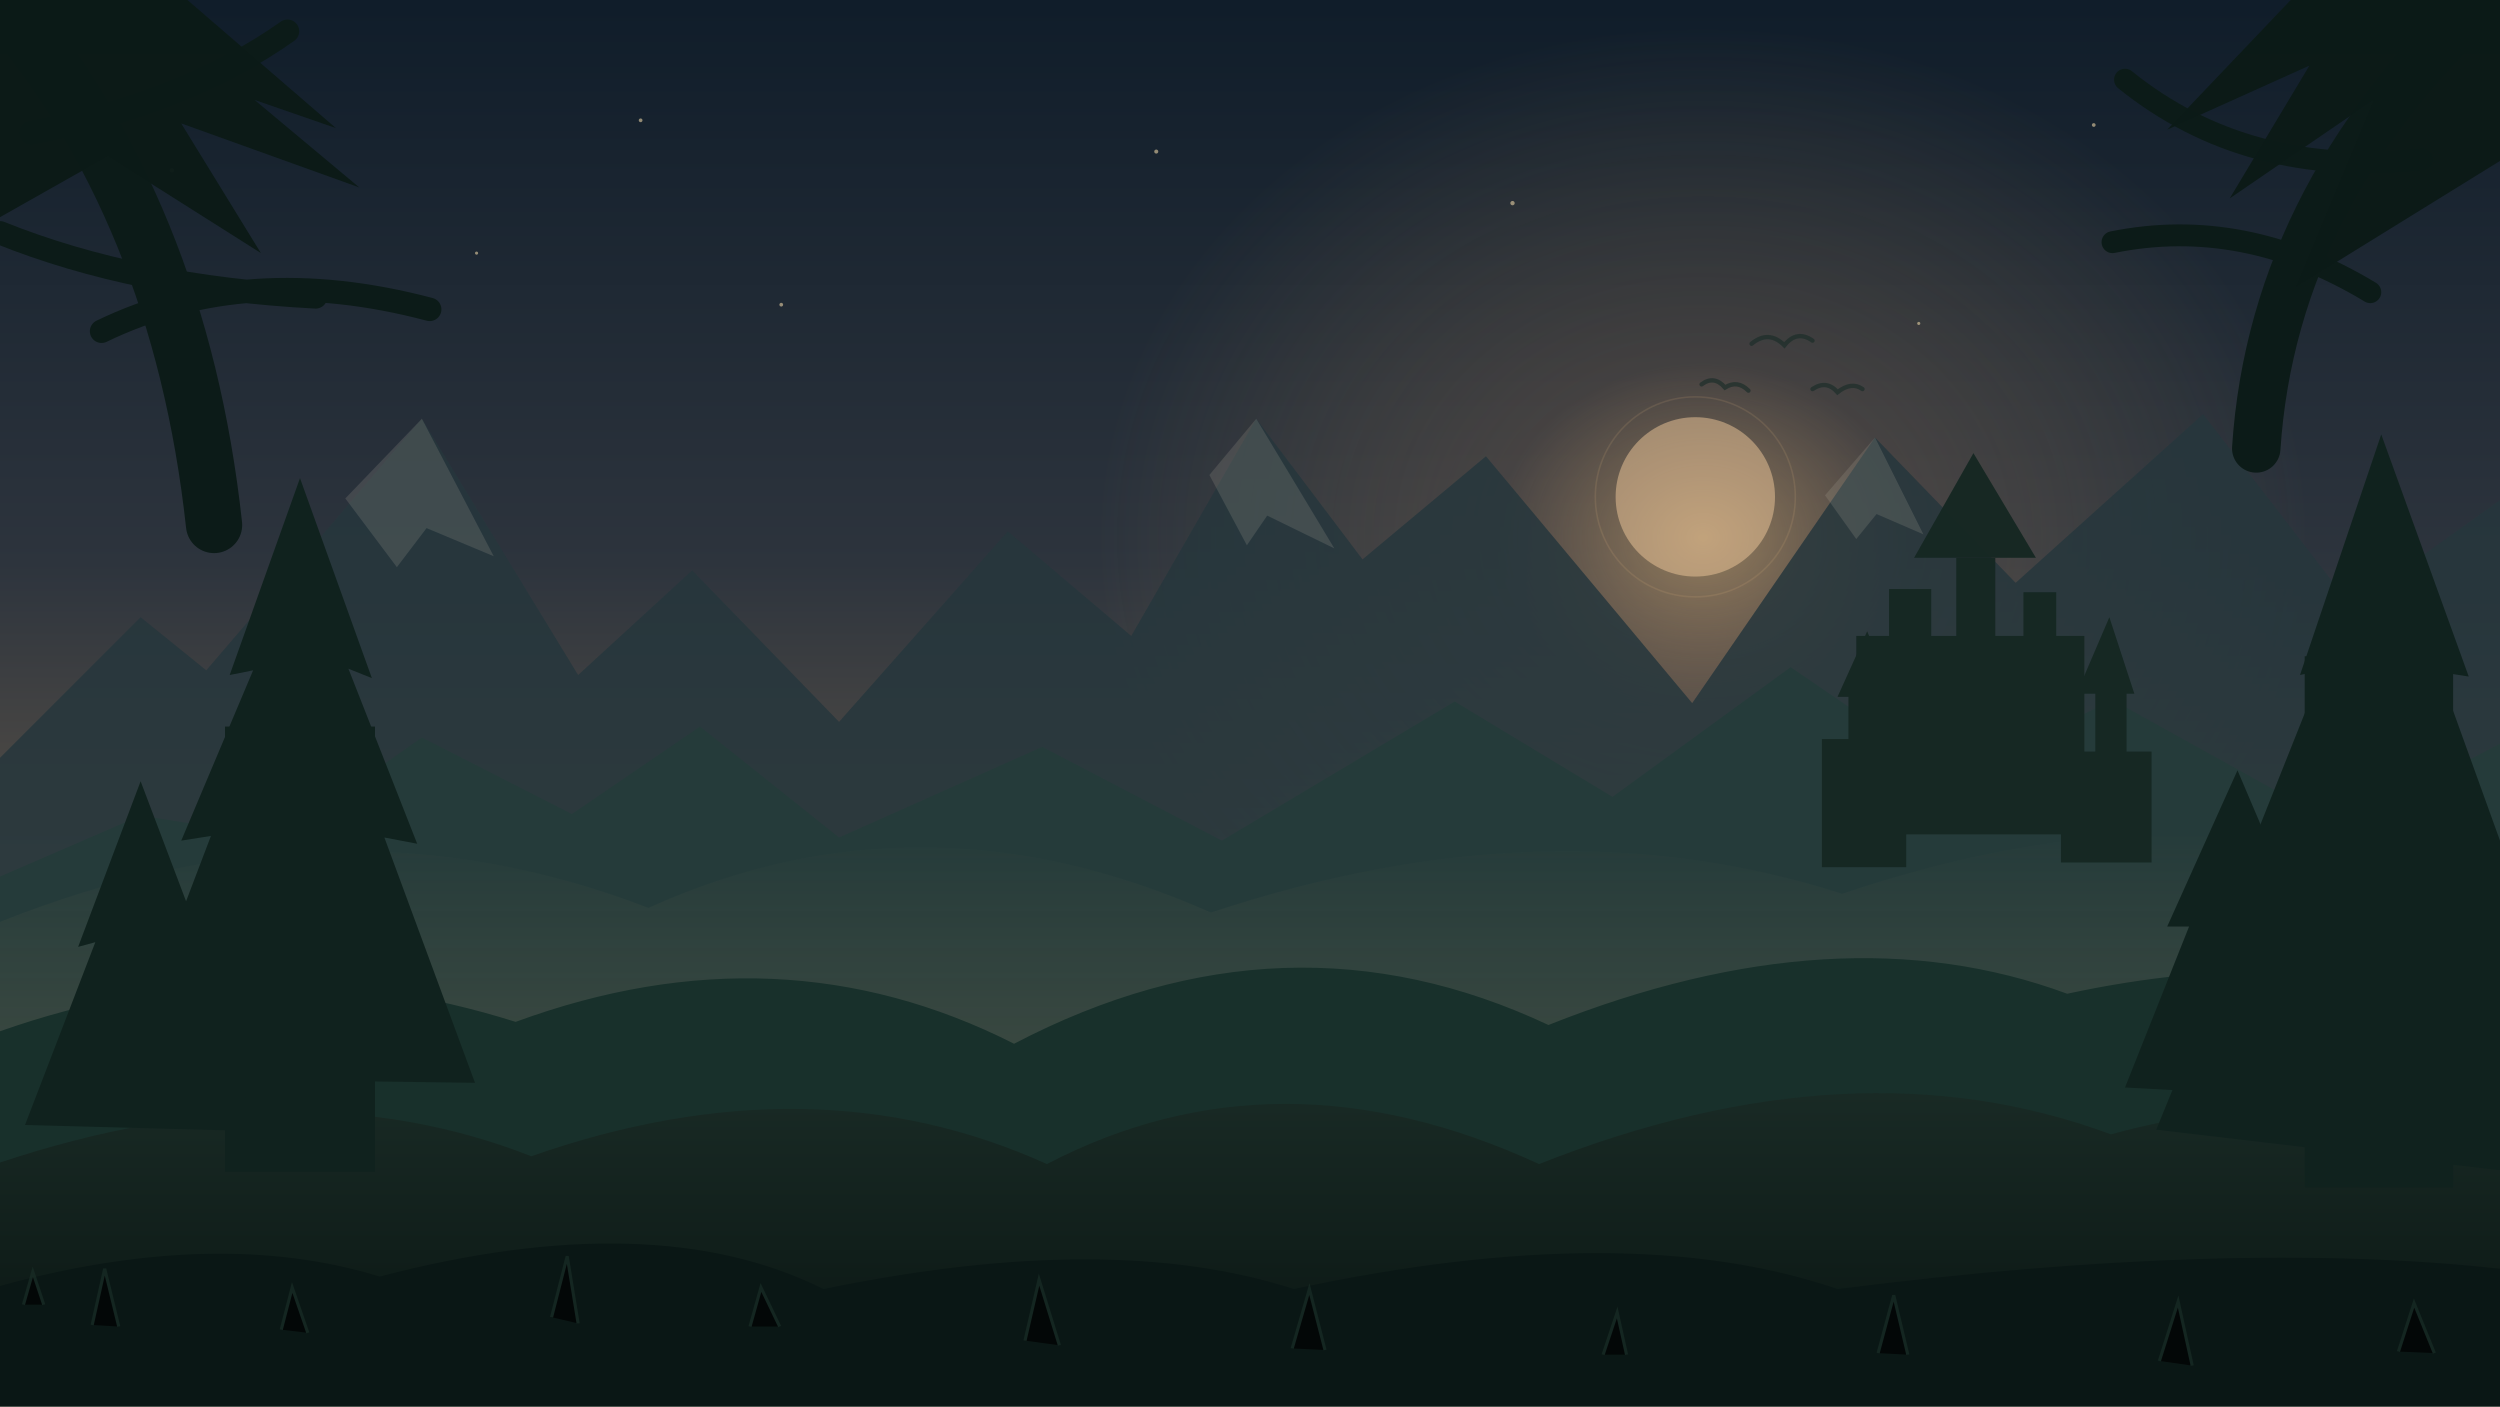
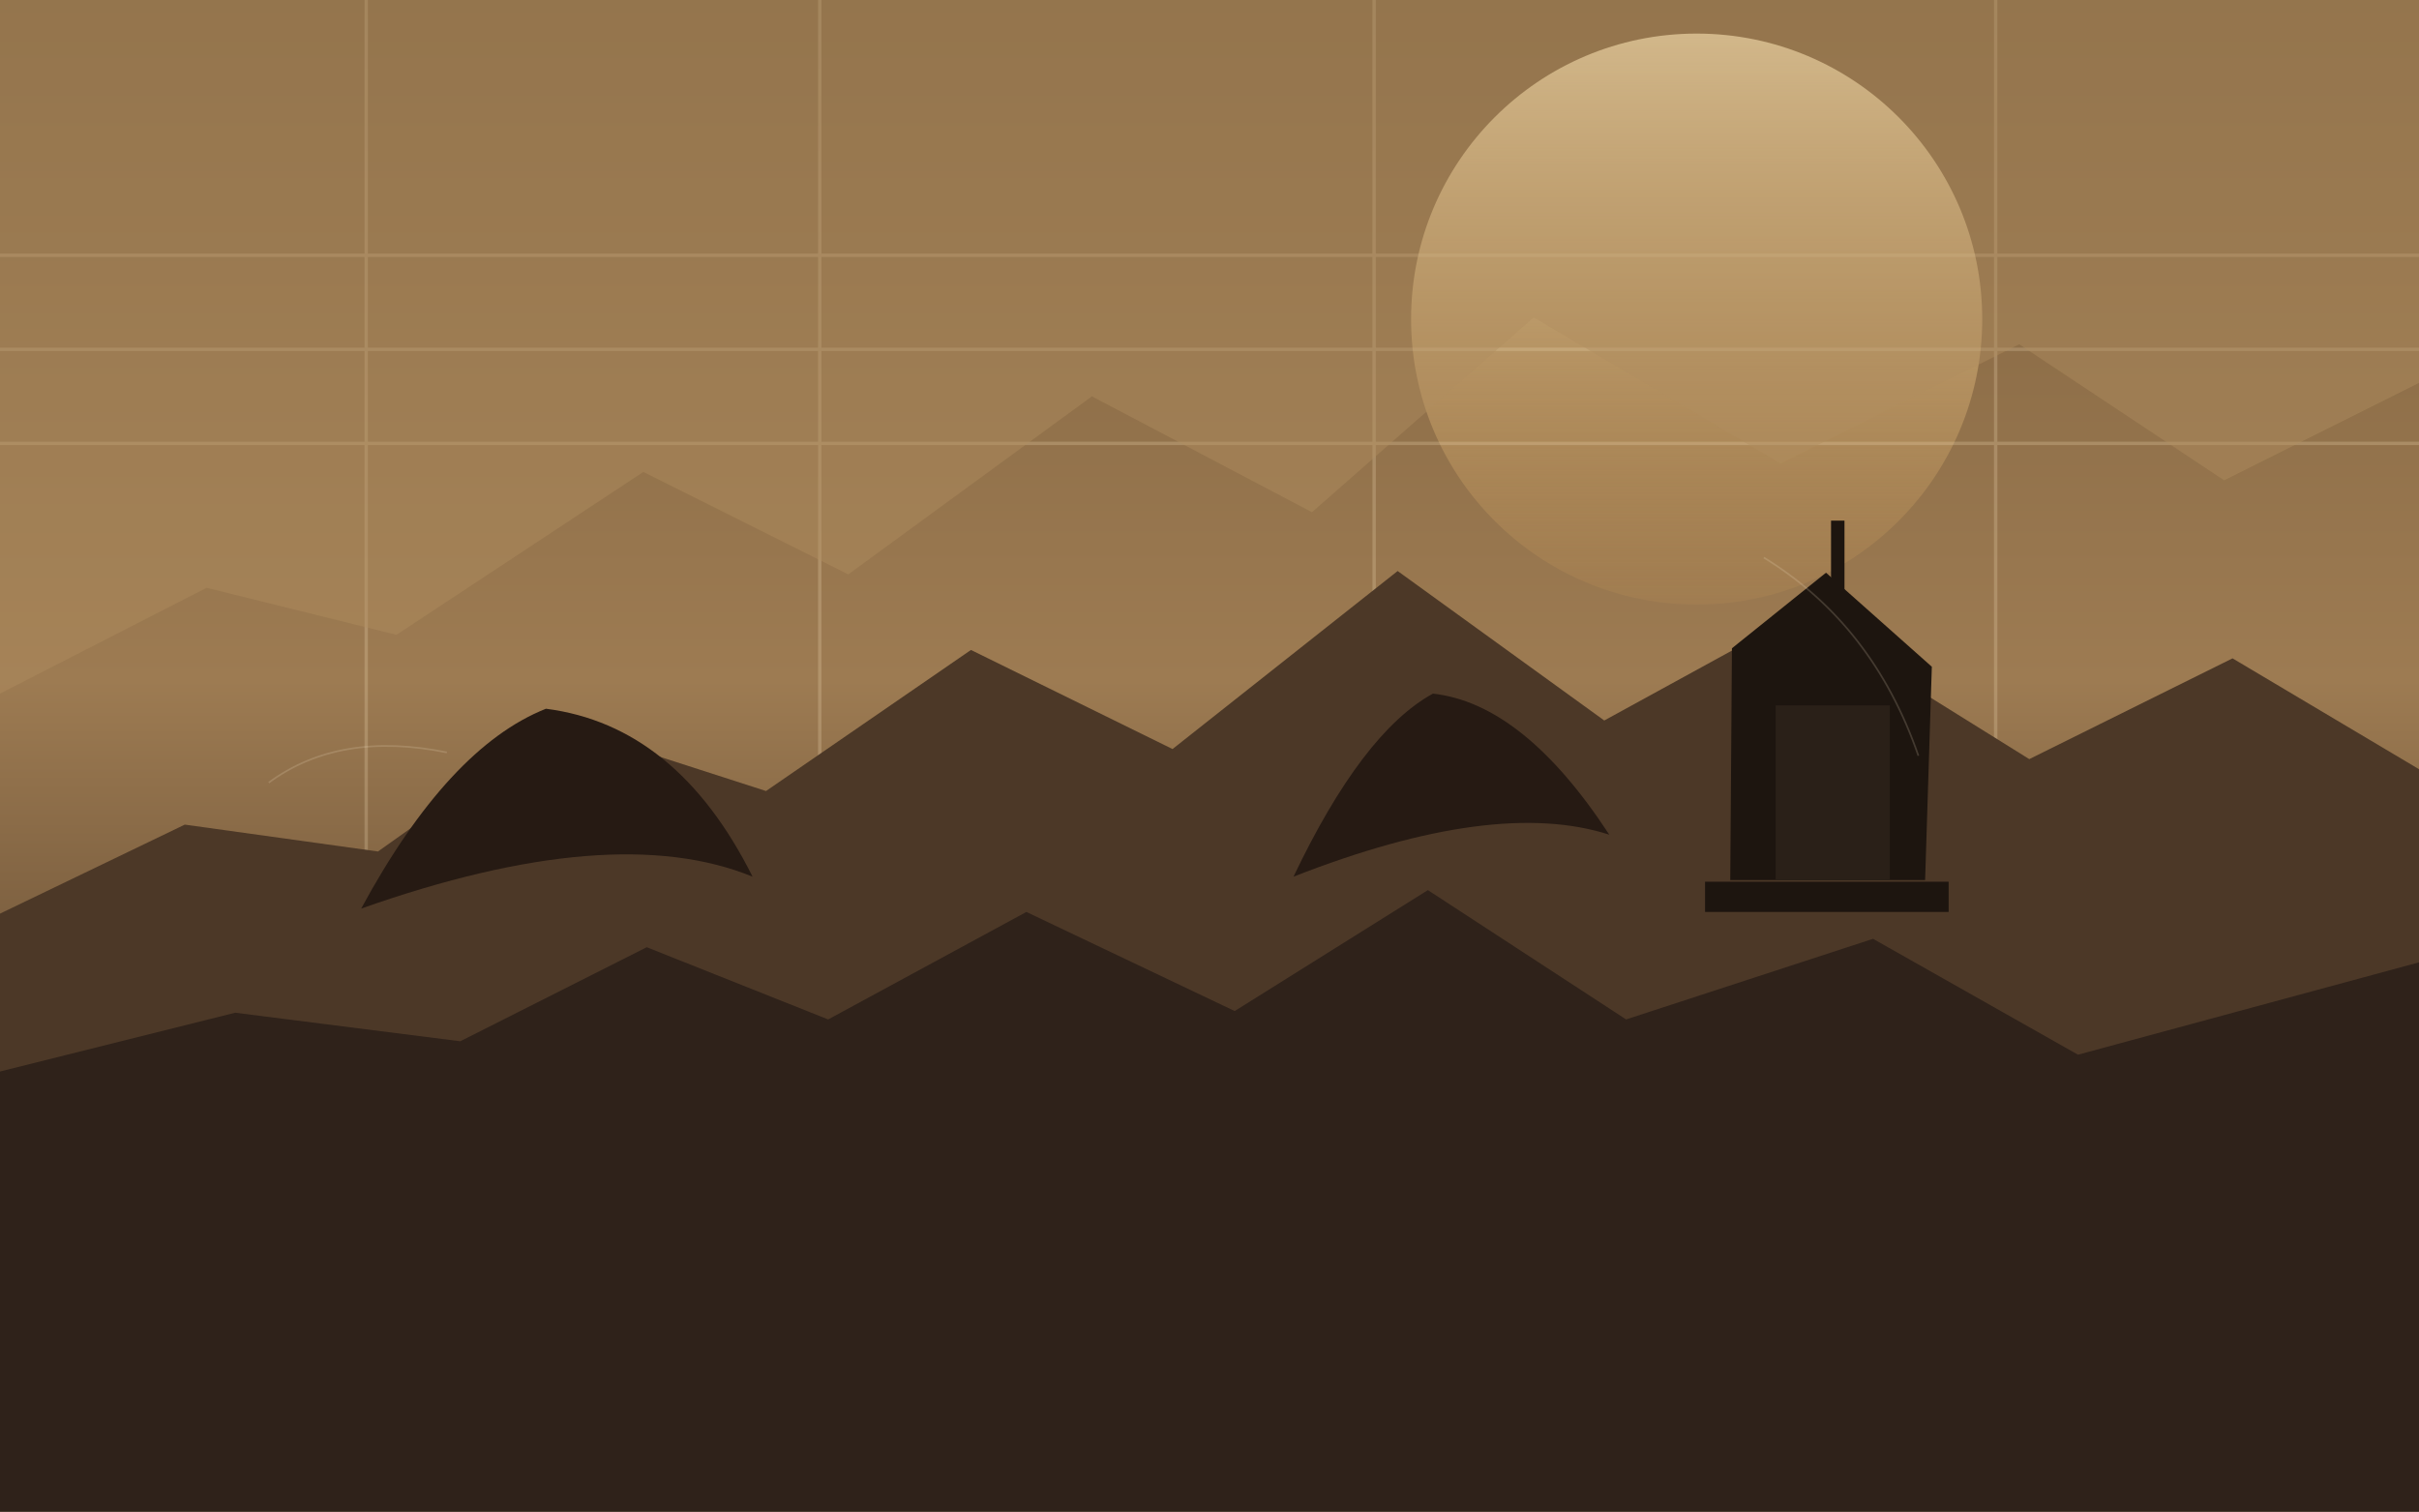
- <svg xmlns="http://www.w3.org/2000/svg" viewBox="0 0 1600 900" preserveAspectRatio="xMidYMid slice">
+ <svg xmlns="http://www.w3.org/2000/svg" viewBox="0 0 1440 900" preserveAspectRatio="xMidYMid slice">
  <defs>
-     <linearGradient id="sky" x1="0" y1="0" x2="0" y2="1">
-       <stop stop-color="#101d2a" />
-       <stop offset=".4" stop-color="#2d343d" />
-       <stop offset=".75" stop-color="#70614e" />
-       <stop offset="1" stop-color="#a27c53" />
+     <linearGradient id="sky" x1="0" x2="0" y1="0" y2="1">
+       <stop offset="0" stop-color="#7f623f" />
+       <stop offset="0.45" stop-color="#9d7b52" />
+       <stop offset="1" stop-color="#332217" />
    </linearGradient>
-     <radialGradient id="halo">
-       <stop stop-color="#e8b977" stop-opacity=".56" />
-       <stop offset=".34" stop-color="#c9966a" stop-opacity=".19" />
-       <stop offset="1" stop-color="#e8b977" stop-opacity="0" />
-     </radialGradient>
-     <linearGradient id="haze" x1="0" y1="0" x2="0" y2="1">
-       <stop stop-color="#d3a974" stop-opacity="0" />
-       <stop offset="1" stop-color="#d8aa6d" stop-opacity=".3" />
-     </linearGradient>
-     <linearGradient id="ground" x1="0" y1="0" x2="0" y2="1">
-       <stop stop-color="#192a25" />
-       <stop offset="1" stop-color="#081310" />
+     <linearGradient id="sun" x1="0" x2="0" y1="0" y2="1">
+       <stop offset="0" stop-color="#f1ddb0" stop-opacity=".95" />
+       <stop offset="1" stop-color="#d39f58" stop-opacity=".12" />
    </linearGradient>
  </defs>
-   <rect width="1600" height="900" fill="url(#sky)" />
-   <ellipse cx="1090" cy="344" rx="390" ry="330" fill="url(#halo)" />
-   <circle cx="1085" cy="318" r="51" fill="#e9c497" opacity=".52" />
-   <circle cx="1085" cy="318" r="64" fill="none" stroke="#e6ba80" opacity=".13" />
-   <g fill="#e6d0a3" opacity=".6">
-     <circle cx="110" cy="109" r="1.4" />
-     <circle cx="305" cy="162" r="1" />
-     <circle cx="410" cy="77" r="1.2" />
-     <circle cx="740" cy="97" r="1.3" />
-     <circle cx="968" cy="130" r="1.4" />
-     <circle cx="1340" cy="80" r="1.2" />
-     <circle cx="1460" cy="166" r="1.7" />
-     <circle cx="1228" cy="207" r="1" />
-     <circle cx="500" cy="195" r="1.2" />
+   <rect width="1440" height="900" fill="url(#sky)" />
+   <circle cx="1010" cy="190" r="170" fill="url(#sun)" />
+   <g opacity=".24" stroke="#f2dfb9" stroke-width="2" fill="none">
+     <path d="M0 152h1440M0 208h1440M0 264h1440" />
+     <path d="M218 0v900M488 0v900M818 0v900M1188 0v900" />
  </g>
-   <path d="M0 485 90 395 132 429 270 268 370 432 443 365 537 462 645 340 724 407 804 268 872 358 951 292 1083 450 1200 280 1290 373 1410 265 1505 388 1600 320V900H0Z" fill="#26363c" opacity=".85" />
-   <path d="m221 319 49-51 46 88-43-18-19 25Zm553-15 30-36 50 83-43-21-13 19Zm394 13 32-37 31 62-30-13-13 16Z" fill="#b5b0a3" opacity=".18" />
-   <path d="M0 561 90 522 179 536 270 472 366 521 448 465 537 536 667 478 782 538 931 449 1032 510 1146 427 1250 498 1352 448 1498 529 1600 476V900H0Z" fill="#253b3a" />
-   <path d="M0 590q215-86 415-9 175-79 360 3 217-72 404-12 222-75 421-8v336H0" fill="url(#haze)" />
-   <g fill="#152722" opacity=".95">
-     <path d="M1188 534v-127h21v-30h27v30h16v-50h25v50h18v-28h21v28h18v127Z" />
-     <path d="M1166 555v-82h17v-29h24v29h13v82ZM1319 552v-71h22v-38h20v38h16v71Z" />
-     <path d="m1225 357 38-67 40 67ZM1176 446l19-42 17 42Zm153-2 21-49 16 49Z" />
+   <path d="M0 413 123 350 236 378 383 281 505 342 650 236 781 305 913 189 1060 276 1202 205 1324 286 1440 228V0H0Z" fill="#b08d5e" opacity=".43" />
+   <path d="M0 544 110 491 225 507 332 431 456 471 578 387 698 446 832 340 955 429 1070 366 1208 452 1329 392 1440 458V900H0Z" fill="#4c3827" />
+   <path d="M0 638 140 603 274 620 385 564 493 607 611 543 735 602 850 530 968 607 1115 559 1237 628 1440 573V900H0Z" fill="#2f221a" />
+   <g fill="#1d150f">
+     <path d="M1031 386 1087 341 1150 397 1146 524 1030 524Z" />
+     <path d="M1057 420h68v104h-68z" fill="#2a2018" />
+     <path d="M1090 310h8v52h-8z" />
+     <path d="M1015 525h145v18h-145z" />
+     <path d="M215 541q52-96 110-119 78 10 123 100-83-34-233 19z" fill="#261a13" />
+     <path d="M770 522q41-86 83-109 54 6 105 84-68-22-188 25z" fill="#261a13" />
  </g>
-   <g fill="none" stroke="#1d2d2a" stroke-width="2.8" stroke-linecap="round" opacity=".7">
-     <path d="M1121 220q11-9 21 1 8-10 18-3" />
-     <path d="M1160 249q9-6 16 2 9-7 16-2" />
-     <path d="M1089 246q8-6 15 2 8-5 15 2" />
-   </g>
-   <path d="M0 660Q165 602 330 654q169-62 319 14 174-91 342-12 186-74 332-20 153-33 277 9v255H0Z" fill="#18302b" />
-   <path d="M0 744Q190 681 340 740q180-63 330 5 148-77 315 0 202-80 366-19 126-35 249 7v167H0Z" fill="url(#ground)" />
-   <g fill="#10221e">
-     <path d="M76 690 135 535 116 538 162 429 147 432 192 306 238 434 223 428 267 540 246 536 304 693Z" />
-     <path d="M144 750V465h96v285Z" />
-     <path d="M1380 723 1442 571 1427 577 1486 429 1472 432 1524 278 1580 433 1561 430 1600 538v211Z" />
-     <path d="M1475 760V420h95v340Z" />
-     <path d="M1360 696 1401 593 1387 593 1432 493 1478 601 1462 601 1508 704Z" />
-     <path d="M16 720 61 603 50 606 90 500 129 603 117 600 166 724Z" />
-   </g>
-   <g fill="none" stroke="#0c1b18" stroke-linecap="round">
-     <path d="M0 0q115 134 137 336" stroke-width="36" />
-     <path d="M0 149q87 35 202 41M65 212q93-45 210-14M20 85q99-19 164-65" stroke-width="15" />
-     <path d="M1600-10q-145 130-156 297" stroke-width="31" />
-     <path d="M1550 102q-112 12-190-51M1517 187q-81-49-165-32" stroke-width="14" />
-   </g>
-   <g fill="#0b1a17" opacity=".97">
-     <path d="M0 0 120 0 215 82 163 64 230 120 116 79 167 162 69 100 0 139Z" />
-     <path d="M1600 0h-134l-79 83 91-41-51 85 92-63-50 120 131-81Z" />
-   </g>
-   <path d="M0 823q139-38 243-6 176-46 284 8 184-38 301 0 214-46 348 0 252-32 424-13v88H0Z" fill="#0a1715" />
-   <g stroke="#192d26" stroke-width="2" opacity=".68">
-     <path d="m15 835 6-21 7 21m31 13 8-36 9 37m104 2 7-27 10 29m156-10 10-39 7 43m110 2 7-25 12 25m157 9 9-39 13 42m149 2 11-38 10 39m178 3 9-27 6 27m161-1 10-37 9 38m161 4 12-38 9 41m132-9 10-31 13 32" />
+   <g stroke="#f4e5c8" stroke-opacity=".18" fill="none">
+     <path d="M1050 332q65 40 92 118" />
+     <path d="M160 466q42-31 106-18" />
  </g>
</svg>
